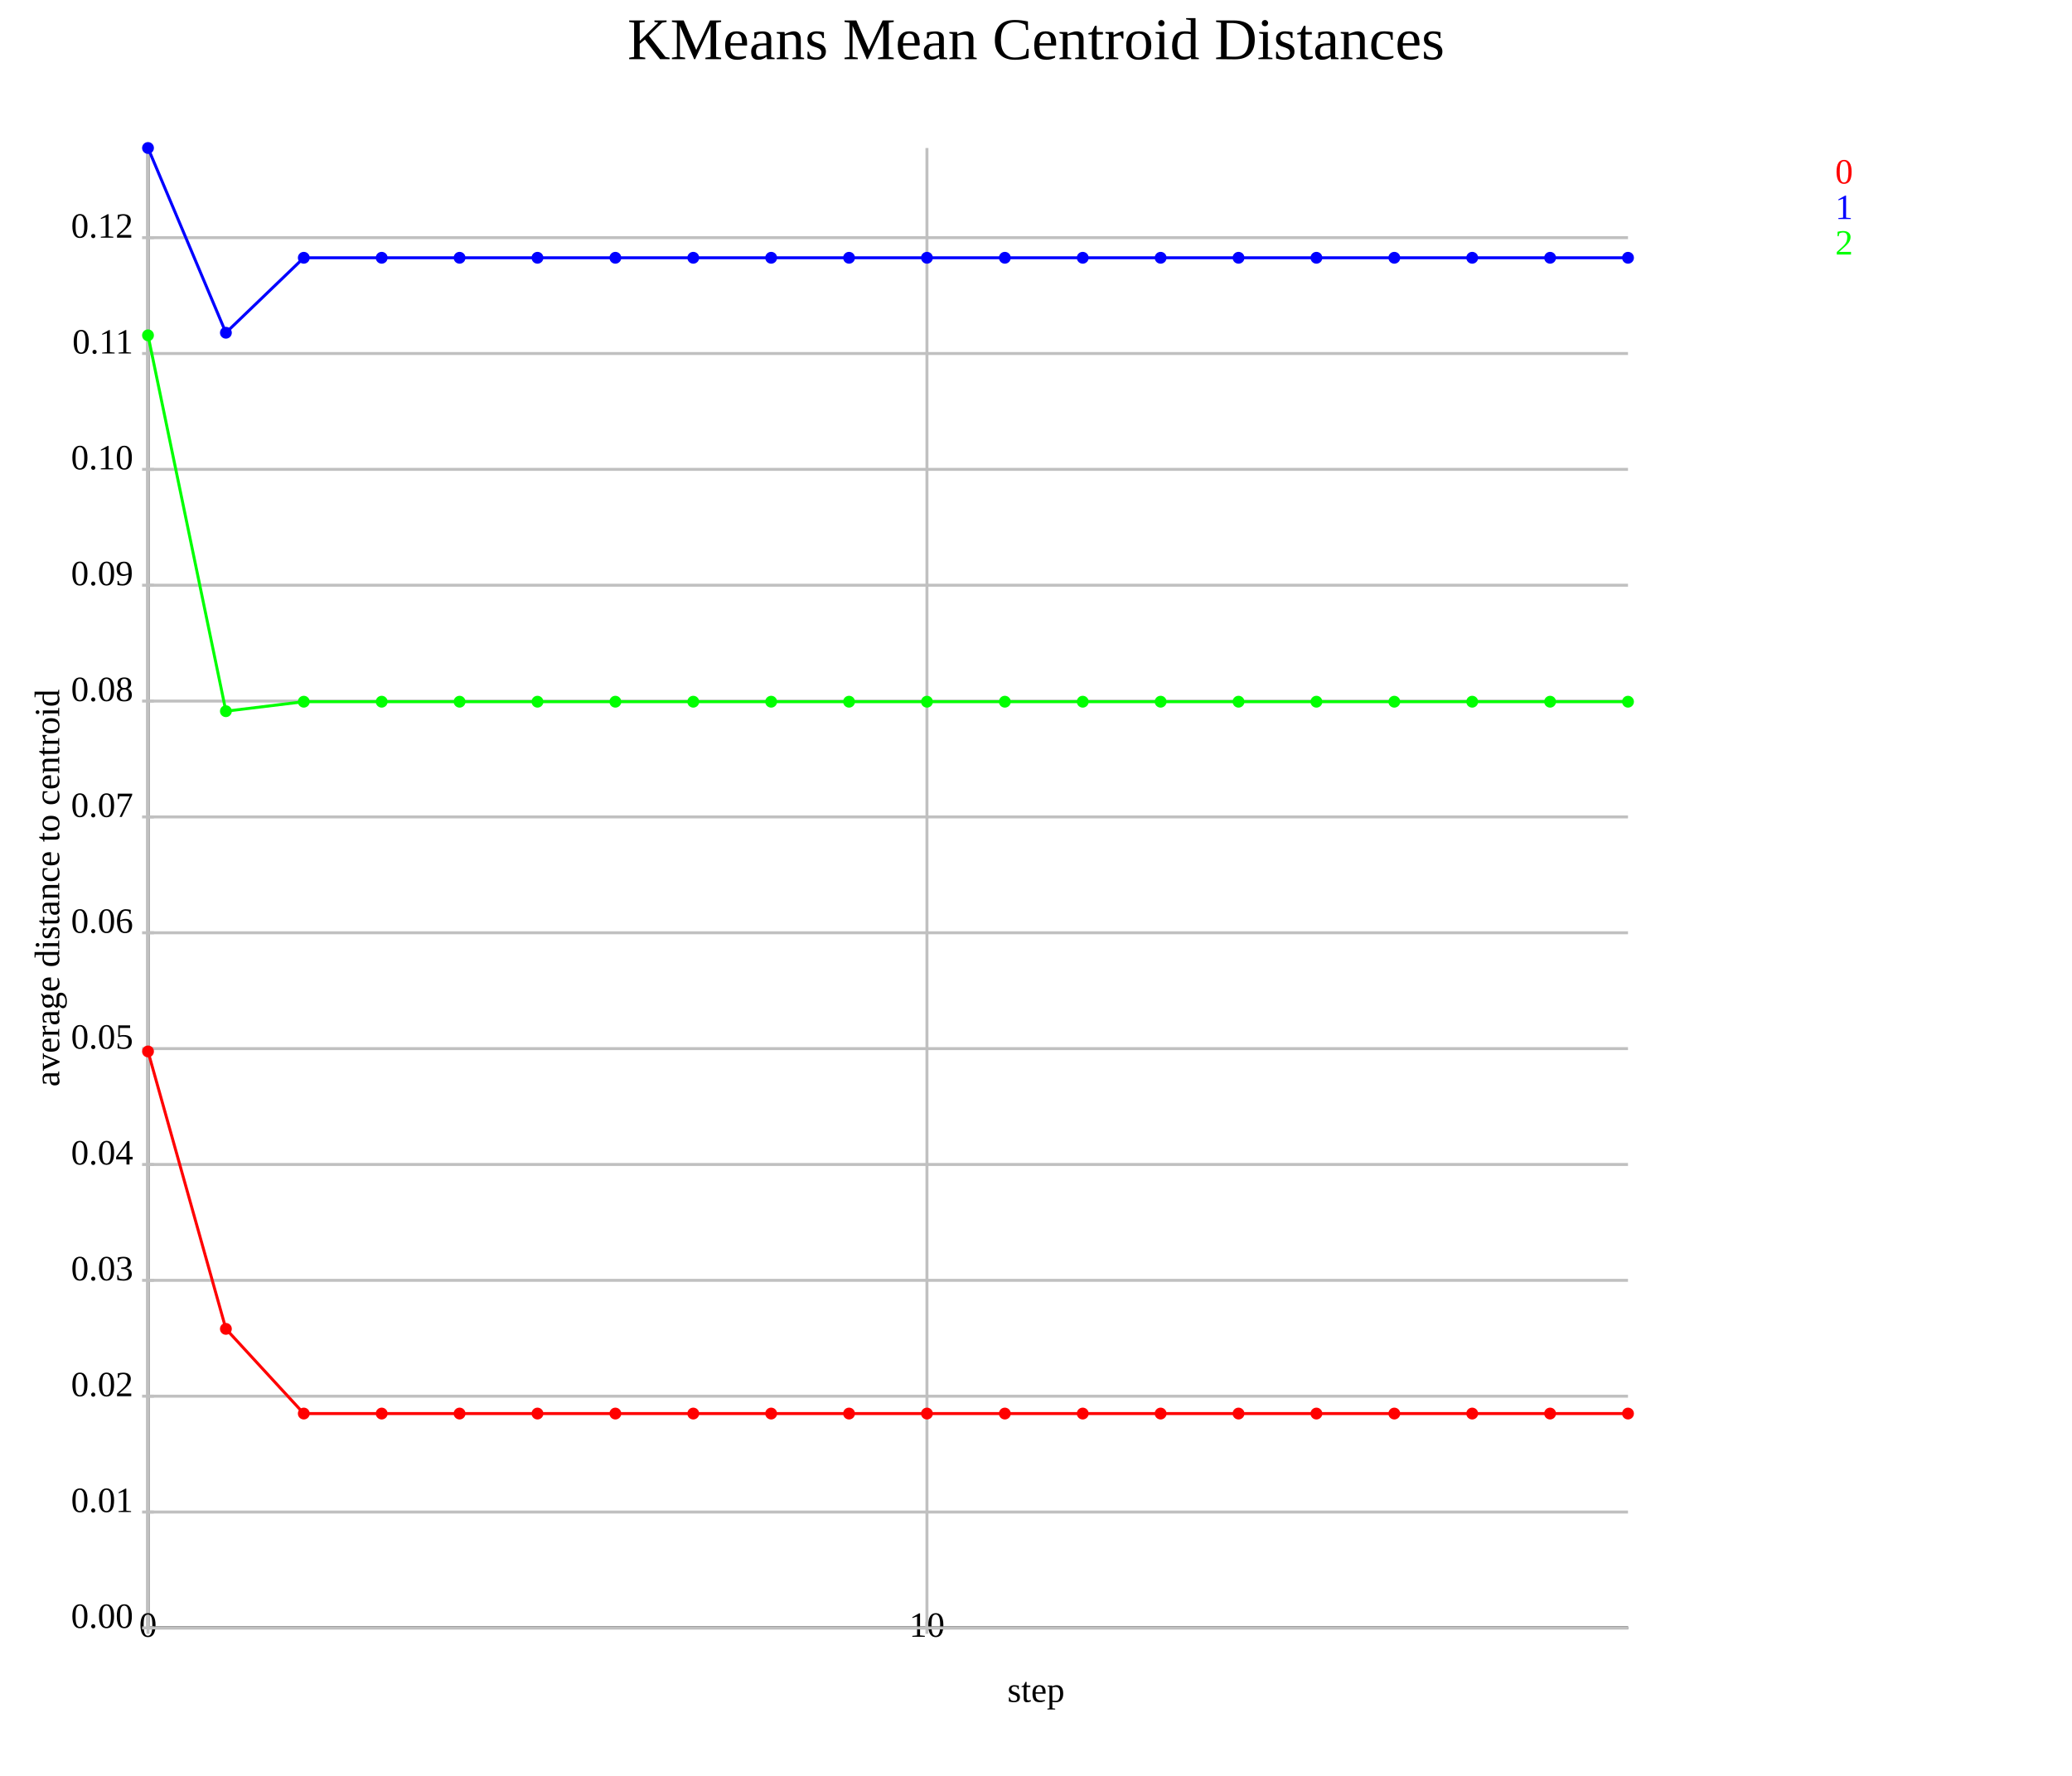
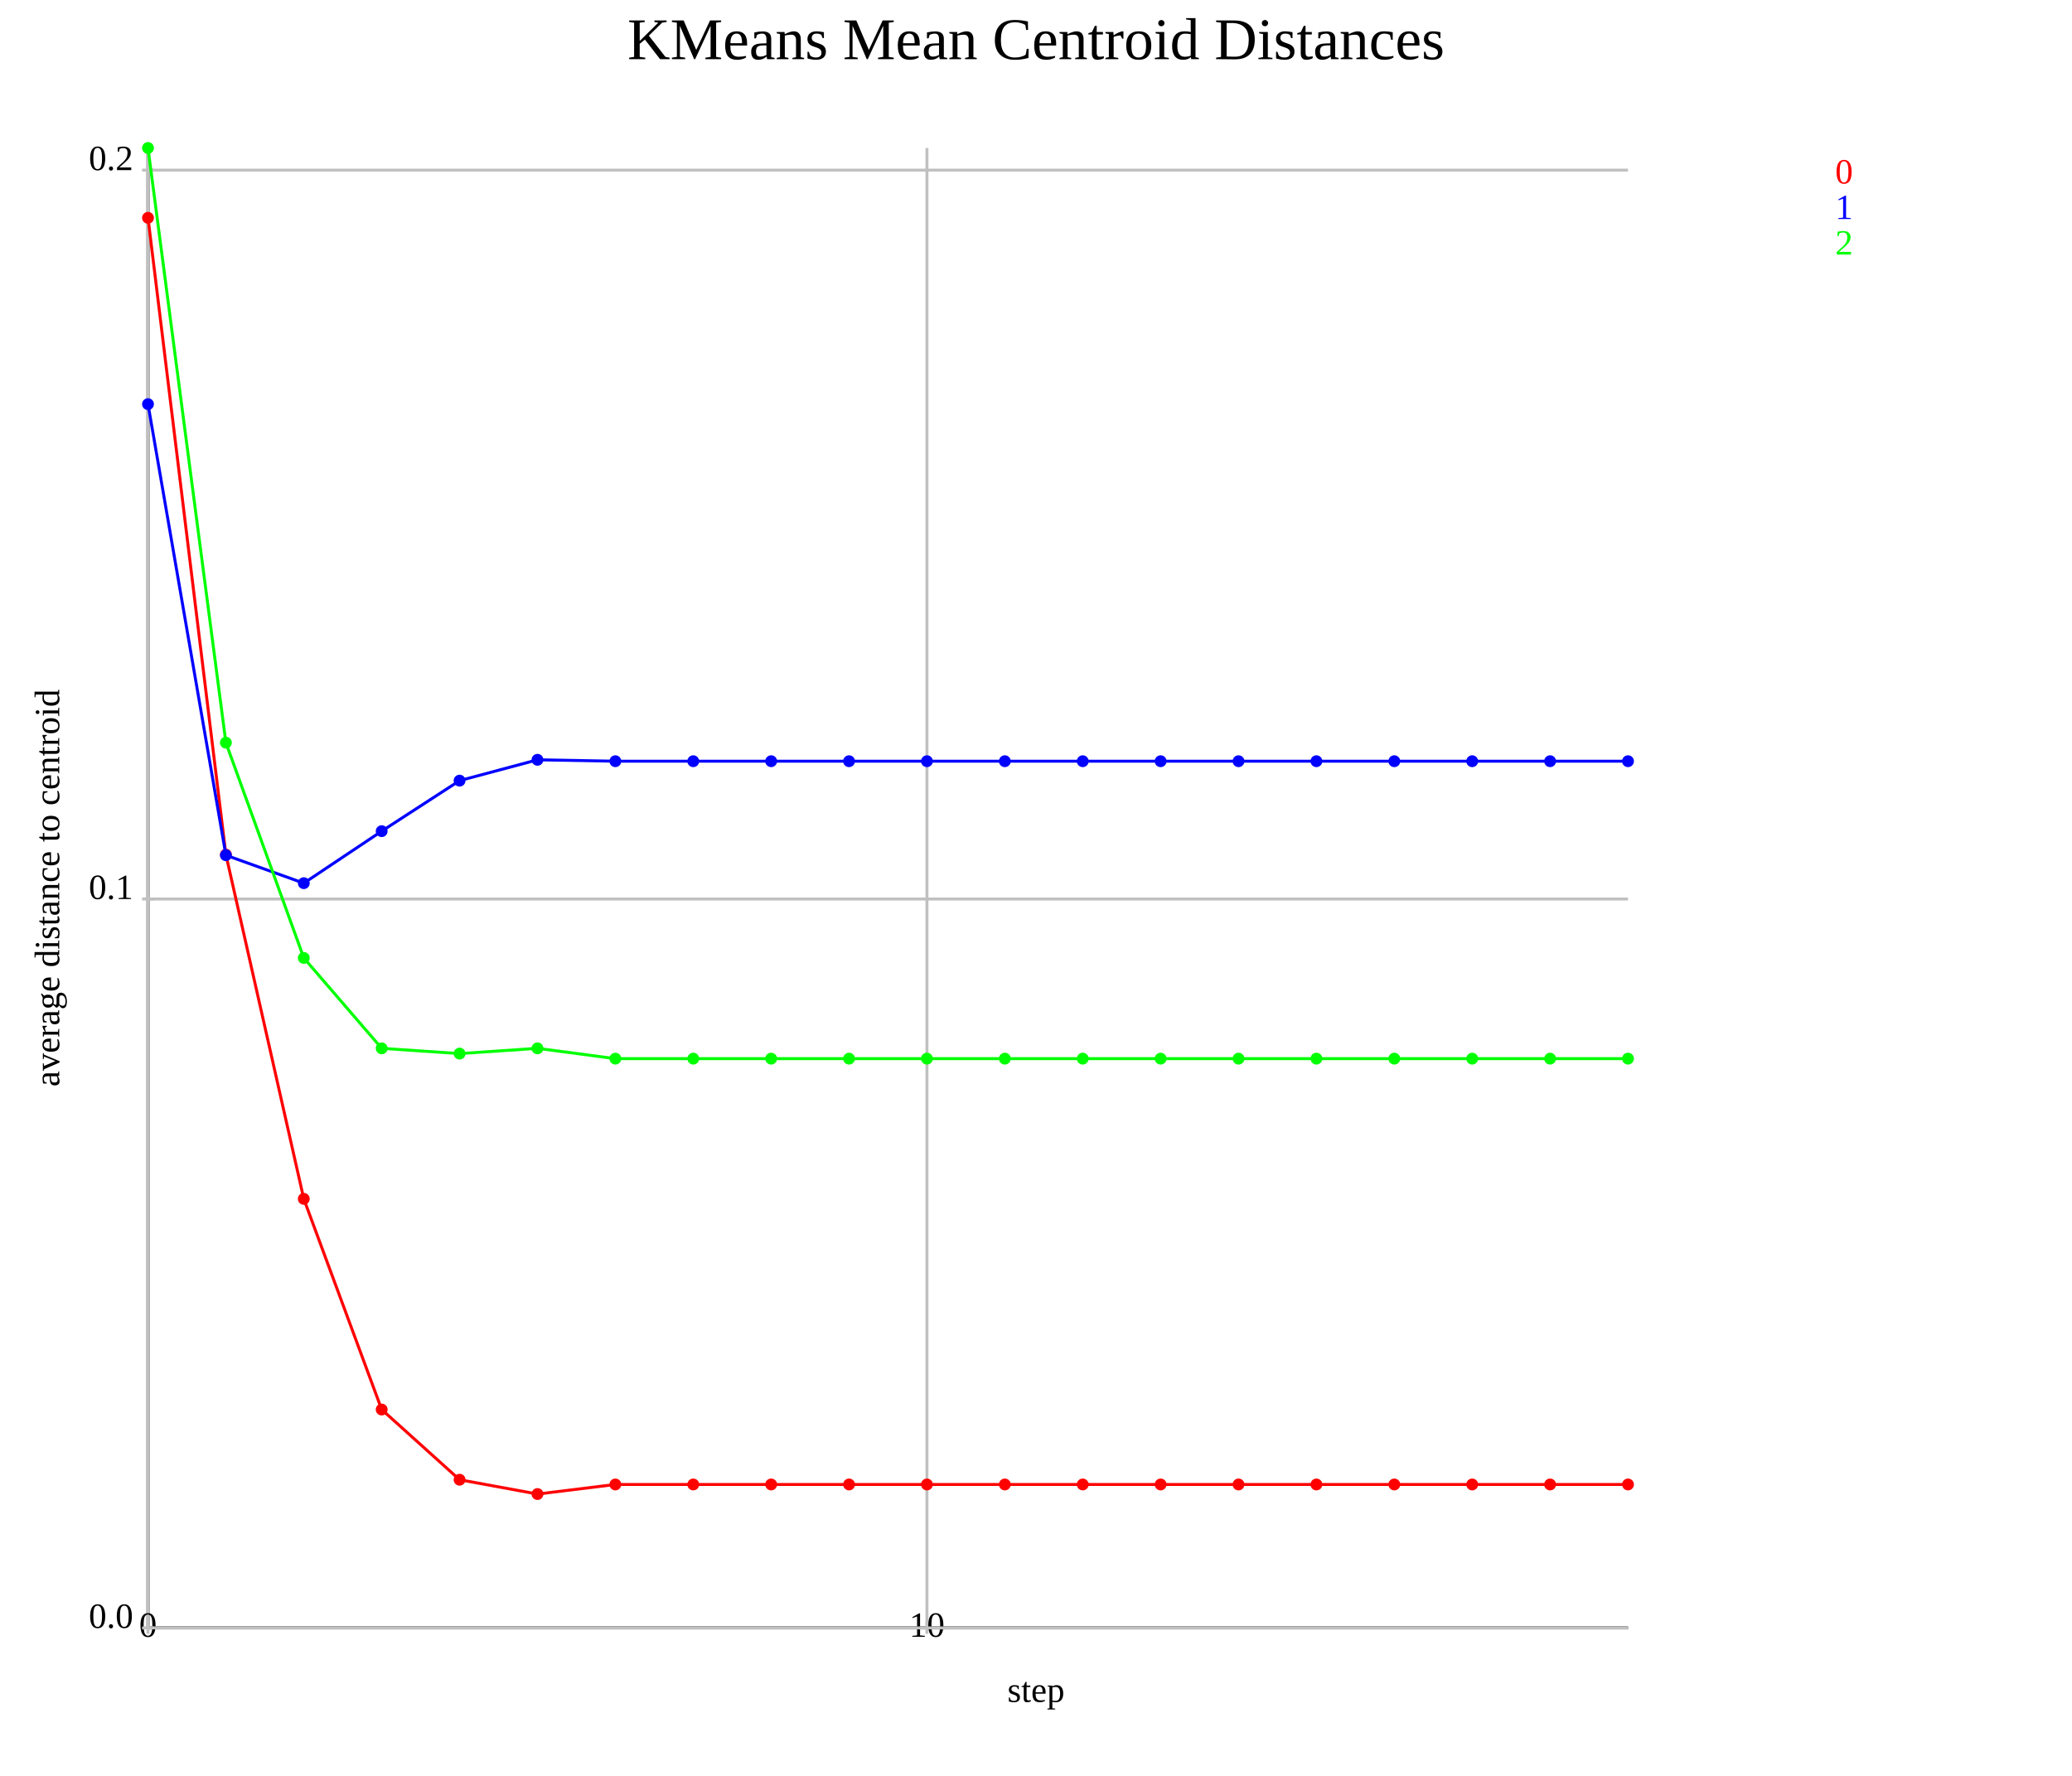
<svg xmlns="http://www.w3.org/2000/svg" version="1.1" width="700.0" height="600.0">
  <style>.caption {
  font-size: 14px;
  font-family: Georgia, serif;
}
</style>
  <line x1="50.0" y1="550.0" x2="550.0" y2="550.0" stroke="rgb(0,0,0)" stroke-width="1" />
  <line x1="50.0" y1="550.0" x2="50.0" y2="50.0" stroke="rgb(0,0,0)" stroke-width="1" />
  <line x1="50.0" y1="550.0" x2="50.0" y2="50.0" stroke="rgb(192,192,192)" stroke-width="1" />
  <line x1="50.0" y1="548.0" x2="50.0" y2="552.0" stroke="rgb(192,192,192)" stroke-width="1" />
  <text text-anchor="middle" alignment-baseline="hanging" x="50.0" y="553.0" font-size="12.0">0</text>
  <line x1="313.158" y1="550.0" x2="313.158" y2="50.0" stroke="rgb(192,192,192)" stroke-width="1" />
  <line x1="313.158" y1="548.0" x2="313.158" y2="552.0" stroke="rgb(192,192,192)" stroke-width="1" />
  <text text-anchor="middle" alignment-baseline="hanging" x="313.158" y="553.0" font-size="12.0">10</text>
  <line x1="50.0" y1="550.0" x2="550.0" y2="550.0" stroke="rgb(192,192,192)" stroke-width="1" />
-   <text text-anchor="end" alignment-baseline="middle" x="45.0" y="550.0" font-size="12.0">0.00</text>
+   <text text-anchor="end" alignment-baseline="middle" x="45.0" y="550.0" font-size="12.0">0.0</text>
  <line x1="48.0" y1="550.0" x2="52.0" y2="550.0" stroke="rgb(192,192,192)" stroke-width="1" />
-   <line x1="50.0" y1="510.858" x2="550.0" y2="510.858" stroke="rgb(192,192,192)" stroke-width="1" />
-   <text text-anchor="end" alignment-baseline="middle" x="45.0" y="510.858" font-size="12.0">0.01</text>
-   <line x1="48.0" y1="510.858" x2="52.0" y2="510.858" stroke="rgb(192,192,192)" stroke-width="1" />
-   <line x1="50.0" y1="471.716" x2="550.0" y2="471.716" stroke="rgb(192,192,192)" stroke-width="1" />
-   <text text-anchor="end" alignment-baseline="middle" x="45.0" y="471.716" font-size="12.0">0.02</text>
-   <line x1="48.0" y1="471.716" x2="52.0" y2="471.716" stroke="rgb(192,192,192)" stroke-width="1" />
-   <line x1="50.0" y1="432.573" x2="550.0" y2="432.573" stroke="rgb(192,192,192)" stroke-width="1" />
-   <text text-anchor="end" alignment-baseline="middle" x="45.0" y="432.573" font-size="12.0">0.03</text>
-   <line x1="48.0" y1="432.573" x2="52.0" y2="432.573" stroke="rgb(192,192,192)" stroke-width="1" />
-   <line x1="50.0" y1="393.431" x2="550.0" y2="393.431" stroke="rgb(192,192,192)" stroke-width="1" />
-   <text text-anchor="end" alignment-baseline="middle" x="45.0" y="393.431" font-size="12.0">0.04</text>
-   <line x1="48.0" y1="393.431" x2="52.0" y2="393.431" stroke="rgb(192,192,192)" stroke-width="1" />
-   <line x1="50.0" y1="354.289" x2="550.0" y2="354.289" stroke="rgb(192,192,192)" stroke-width="1" />
-   <text text-anchor="end" alignment-baseline="middle" x="45.0" y="354.289" font-size="12.0">0.05</text>
-   <line x1="48.0" y1="354.289" x2="52.0" y2="354.289" stroke="rgb(192,192,192)" stroke-width="1" />
-   <line x1="50.0" y1="315.147" x2="550.0" y2="315.147" stroke="rgb(192,192,192)" stroke-width="1" />
-   <text text-anchor="end" alignment-baseline="middle" x="45.0" y="315.147" font-size="12.0">0.06</text>
-   <line x1="48.0" y1="315.147" x2="52.0" y2="315.147" stroke="rgb(192,192,192)" stroke-width="1" />
-   <line x1="50.0" y1="276.004" x2="550.0" y2="276.004" stroke="rgb(192,192,192)" stroke-width="1" />
-   <text text-anchor="end" alignment-baseline="middle" x="45.0" y="276.004" font-size="12.0">0.07</text>
-   <line x1="48.0" y1="276.004" x2="52.0" y2="276.004" stroke="rgb(192,192,192)" stroke-width="1" />
-   <line x1="50.0" y1="236.862" x2="550.0" y2="236.862" stroke="rgb(192,192,192)" stroke-width="1" />
-   <text text-anchor="end" alignment-baseline="middle" x="45.0" y="236.862" font-size="12.0">0.08</text>
-   <line x1="48.0" y1="236.862" x2="52.0" y2="236.862" stroke="rgb(192,192,192)" stroke-width="1" />
-   <line x1="50.0" y1="197.72" x2="550.0" y2="197.72" stroke="rgb(192,192,192)" stroke-width="1" />
-   <text text-anchor="end" alignment-baseline="middle" x="45.0" y="197.72" font-size="12.0">0.09</text>
-   <line x1="48.0" y1="197.72" x2="52.0" y2="197.72" stroke="rgb(192,192,192)" stroke-width="1" />
-   <line x1="50.0" y1="158.578" x2="550.0" y2="158.578" stroke="rgb(192,192,192)" stroke-width="1" />
-   <text text-anchor="end" alignment-baseline="middle" x="45.0" y="158.578" font-size="12.0">0.10</text>
-   <line x1="48.0" y1="158.578" x2="52.0" y2="158.578" stroke="rgb(192,192,192)" stroke-width="1" />
-   <line x1="50.0" y1="119.435" x2="550.0" y2="119.435" stroke="rgb(192,192,192)" stroke-width="1" />
-   <text text-anchor="end" alignment-baseline="middle" x="45.0" y="119.435" font-size="12.0">0.11</text>
-   <line x1="48.0" y1="119.435" x2="52.0" y2="119.435" stroke="rgb(192,192,192)" stroke-width="1" />
-   <line x1="50.0" y1="80.293" x2="550.0" y2="80.293" stroke="rgb(192,192,192)" stroke-width="1" />
-   <text text-anchor="end" alignment-baseline="middle" x="45.0" y="80.293" font-size="12.0">0.12</text>
-   <line x1="48.0" y1="80.293" x2="52.0" y2="80.293" stroke="rgb(192,192,192)" stroke-width="1" />
-   <polyline points="50.0,355.24 76.316,448.976 102.632,477.584 128.947,477.584 155.263,477.584 181.579,477.584 207.895,477.584 234.211,477.584 260.526,477.584 286.842,477.584 313.158,477.584 339.474,477.584 365.789,477.584 392.105,477.584 418.421,477.584 444.737,477.584 471.053,477.584 497.368,477.584 523.684,477.584 550.0,477.584" fill="none" stroke="rgb(255,0,0)" stroke-width="1" />
-   <circle cx="50.0" cy="355.24" r="2" fill="rgb(255,0,0)" />
-   <circle cx="76.316" cy="448.976" r="2" fill="rgb(255,0,0)" />
-   <circle cx="102.632" cy="477.584" r="2" fill="rgb(255,0,0)" />
-   <circle cx="128.947" cy="477.584" r="2" fill="rgb(255,0,0)" />
-   <circle cx="155.263" cy="477.584" r="2" fill="rgb(255,0,0)" />
-   <circle cx="181.579" cy="477.584" r="2" fill="rgb(255,0,0)" />
-   <circle cx="207.895" cy="477.584" r="2" fill="rgb(255,0,0)" />
-   <circle cx="234.211" cy="477.584" r="2" fill="rgb(255,0,0)" />
-   <circle cx="260.526" cy="477.584" r="2" fill="rgb(255,0,0)" />
-   <circle cx="286.842" cy="477.584" r="2" fill="rgb(255,0,0)" />
-   <circle cx="313.158" cy="477.584" r="2" fill="rgb(255,0,0)" />
-   <circle cx="339.474" cy="477.584" r="2" fill="rgb(255,0,0)" />
-   <circle cx="365.789" cy="477.584" r="2" fill="rgb(255,0,0)" />
-   <circle cx="392.105" cy="477.584" r="2" fill="rgb(255,0,0)" />
-   <circle cx="418.421" cy="477.584" r="2" fill="rgb(255,0,0)" />
-   <circle cx="444.737" cy="477.584" r="2" fill="rgb(255,0,0)" />
-   <circle cx="471.053" cy="477.584" r="2" fill="rgb(255,0,0)" />
-   <circle cx="497.368" cy="477.584" r="2" fill="rgb(255,0,0)" />
-   <circle cx="523.684" cy="477.584" r="2" fill="rgb(255,0,0)" />
-   <circle cx="550.0" cy="477.584" r="2" fill="rgb(255,0,0)" />
-   <polyline points="50.0,50.0 76.316,112.42 102.632,87.092 128.947,87.092 155.263,87.092 181.579,87.092 207.895,87.092 234.211,87.092 260.526,87.092 286.842,87.092 313.158,87.092 339.474,87.092 365.789,87.092 392.105,87.092 418.421,87.092 444.737,87.092 471.053,87.092 497.368,87.092 523.684,87.092 550.0,87.092" fill="none" stroke="rgb(0,0,255)" stroke-width="1" />
-   <circle cx="50.0" cy="50.0" r="2" fill="rgb(0,0,255)" />
-   <circle cx="76.316" cy="112.42" r="2" fill="rgb(0,0,255)" />
-   <circle cx="102.632" cy="87.092" r="2" fill="rgb(0,0,255)" />
-   <circle cx="128.947" cy="87.092" r="2" fill="rgb(0,0,255)" />
-   <circle cx="155.263" cy="87.092" r="2" fill="rgb(0,0,255)" />
-   <circle cx="181.579" cy="87.092" r="2" fill="rgb(0,0,255)" />
-   <circle cx="207.895" cy="87.092" r="2" fill="rgb(0,0,255)" />
-   <circle cx="234.211" cy="87.092" r="2" fill="rgb(0,0,255)" />
-   <circle cx="260.526" cy="87.092" r="2" fill="rgb(0,0,255)" />
-   <circle cx="286.842" cy="87.092" r="2" fill="rgb(0,0,255)" />
-   <circle cx="313.158" cy="87.092" r="2" fill="rgb(0,0,255)" />
-   <circle cx="339.474" cy="87.092" r="2" fill="rgb(0,0,255)" />
-   <circle cx="365.789" cy="87.092" r="2" fill="rgb(0,0,255)" />
-   <circle cx="392.105" cy="87.092" r="2" fill="rgb(0,0,255)" />
-   <circle cx="418.421" cy="87.092" r="2" fill="rgb(0,0,255)" />
-   <circle cx="444.737" cy="87.092" r="2" fill="rgb(0,0,255)" />
-   <circle cx="471.053" cy="87.092" r="2" fill="rgb(0,0,255)" />
-   <circle cx="497.368" cy="87.092" r="2" fill="rgb(0,0,255)" />
-   <circle cx="523.684" cy="87.092" r="2" fill="rgb(0,0,255)" />
-   <circle cx="550.0" cy="87.092" r="2" fill="rgb(0,0,255)" />
-   <polyline points="50.0,113.29 76.316,240.284 102.632,237.077 128.947,237.077 155.263,237.077 181.579,237.077 207.895,237.077 234.211,237.077 260.526,237.077 286.842,237.077 313.158,237.077 339.474,237.077 365.789,237.077 392.105,237.077 418.421,237.077 444.737,237.077 471.053,237.077 497.368,237.077 523.684,237.077 550.0,237.077" fill="none" stroke="rgb(0,255,0)" stroke-width="1" />
-   <circle cx="50.0" cy="113.29" r="2" fill="rgb(0,255,0)" />
-   <circle cx="76.316" cy="240.284" r="2" fill="rgb(0,255,0)" />
-   <circle cx="102.632" cy="237.077" r="2" fill="rgb(0,255,0)" />
-   <circle cx="128.947" cy="237.077" r="2" fill="rgb(0,255,0)" />
-   <circle cx="155.263" cy="237.077" r="2" fill="rgb(0,255,0)" />
-   <circle cx="181.579" cy="237.077" r="2" fill="rgb(0,255,0)" />
-   <circle cx="207.895" cy="237.077" r="2" fill="rgb(0,255,0)" />
-   <circle cx="234.211" cy="237.077" r="2" fill="rgb(0,255,0)" />
-   <circle cx="260.526" cy="237.077" r="2" fill="rgb(0,255,0)" />
-   <circle cx="286.842" cy="237.077" r="2" fill="rgb(0,255,0)" />
-   <circle cx="313.158" cy="237.077" r="2" fill="rgb(0,255,0)" />
-   <circle cx="339.474" cy="237.077" r="2" fill="rgb(0,255,0)" />
-   <circle cx="365.789" cy="237.077" r="2" fill="rgb(0,255,0)" />
-   <circle cx="392.105" cy="237.077" r="2" fill="rgb(0,255,0)" />
-   <circle cx="418.421" cy="237.077" r="2" fill="rgb(0,255,0)" />
-   <circle cx="444.737" cy="237.077" r="2" fill="rgb(0,255,0)" />
-   <circle cx="471.053" cy="237.077" r="2" fill="rgb(0,255,0)" />
-   <circle cx="497.368" cy="237.077" r="2" fill="rgb(0,255,0)" />
-   <circle cx="523.684" cy="237.077" r="2" fill="rgb(0,255,0)" />
-   <circle cx="550.0" cy="237.077" r="2" fill="rgb(0,255,0)" />
+   <line x1="50.0" y1="303.739" x2="550.0" y2="303.739" stroke="rgb(192,192,192)" stroke-width="1" />
+   <text text-anchor="end" alignment-baseline="middle" x="45.0" y="303.739" font-size="12.0">0.1</text>
+   <line x1="48.0" y1="303.739" x2="52.0" y2="303.739" stroke="rgb(192,192,192)" stroke-width="1" />
+   <line x1="50.0" y1="57.478" x2="550.0" y2="57.478" stroke="rgb(192,192,192)" stroke-width="1" />
+   <text text-anchor="end" alignment-baseline="middle" x="45.0" y="57.478" font-size="12.0">0.2</text>
+   <line x1="48.0" y1="57.478" x2="52.0" y2="57.478" stroke="rgb(192,192,192)" stroke-width="1" />
+   <polyline points="50.0,73.597 76.316,288.749 102.632,405.047 128.947,476.225 155.263,499.942 181.579,504.779 207.895,501.546 234.211,501.546 260.526,501.546 286.842,501.546 313.158,501.546 339.474,501.546 365.789,501.546 392.105,501.546 418.421,501.546 444.737,501.546 471.053,501.546 497.368,501.546 523.684,501.546 550.0,501.546" fill="none" stroke="rgb(255,0,0)" stroke-width="1" />
+   <circle cx="50.0" cy="73.597" r="2" fill="rgb(255,0,0)" />
+   <circle cx="76.316" cy="288.749" r="2" fill="rgb(255,0,0)" />
+   <circle cx="102.632" cy="405.047" r="2" fill="rgb(255,0,0)" />
+   <circle cx="128.947" cy="476.225" r="2" fill="rgb(255,0,0)" />
+   <circle cx="155.263" cy="499.942" r="2" fill="rgb(255,0,0)" />
+   <circle cx="181.579" cy="504.779" r="2" fill="rgb(255,0,0)" />
+   <circle cx="207.895" cy="501.546" r="2" fill="rgb(255,0,0)" />
+   <circle cx="234.211" cy="501.546" r="2" fill="rgb(255,0,0)" />
+   <circle cx="260.526" cy="501.546" r="2" fill="rgb(255,0,0)" />
+   <circle cx="286.842" cy="501.546" r="2" fill="rgb(255,0,0)" />
+   <circle cx="313.158" cy="501.546" r="2" fill="rgb(255,0,0)" />
+   <circle cx="339.474" cy="501.546" r="2" fill="rgb(255,0,0)" />
+   <circle cx="365.789" cy="501.546" r="2" fill="rgb(255,0,0)" />
+   <circle cx="392.105" cy="501.546" r="2" fill="rgb(255,0,0)" />
+   <circle cx="418.421" cy="501.546" r="2" fill="rgb(255,0,0)" />
+   <circle cx="444.737" cy="501.546" r="2" fill="rgb(255,0,0)" />
+   <circle cx="471.053" cy="501.546" r="2" fill="rgb(255,0,0)" />
+   <circle cx="497.368" cy="501.546" r="2" fill="rgb(255,0,0)" />
+   <circle cx="523.684" cy="501.546" r="2" fill="rgb(255,0,0)" />
+   <circle cx="550.0" cy="501.546" r="2" fill="rgb(255,0,0)" />
+   <polyline points="50.0,136.54 76.316,288.946 102.632,298.39 128.947,280.815 155.263,263.747 181.579,256.707 207.895,257.182 234.211,257.182 260.526,257.182 286.842,257.182 313.158,257.182 339.474,257.182 365.789,257.182 392.105,257.182 418.421,257.182 444.737,257.182 471.053,257.182 497.368,257.182 523.684,257.182 550.0,257.182" fill="none" stroke="rgb(0,0,255)" stroke-width="1" />
+   <circle cx="50.0" cy="136.54" r="2" fill="rgb(0,0,255)" />
+   <circle cx="76.316" cy="288.946" r="2" fill="rgb(0,0,255)" />
+   <circle cx="102.632" cy="298.39" r="2" fill="rgb(0,0,255)" />
+   <circle cx="128.947" cy="280.815" r="2" fill="rgb(0,0,255)" />
+   <circle cx="155.263" cy="263.747" r="2" fill="rgb(0,0,255)" />
+   <circle cx="181.579" cy="256.707" r="2" fill="rgb(0,0,255)" />
+   <circle cx="207.895" cy="257.182" r="2" fill="rgb(0,0,255)" />
+   <circle cx="234.211" cy="257.182" r="2" fill="rgb(0,0,255)" />
+   <circle cx="260.526" cy="257.182" r="2" fill="rgb(0,0,255)" />
+   <circle cx="286.842" cy="257.182" r="2" fill="rgb(0,0,255)" />
+   <circle cx="313.158" cy="257.182" r="2" fill="rgb(0,0,255)" />
+   <circle cx="339.474" cy="257.182" r="2" fill="rgb(0,0,255)" />
+   <circle cx="365.789" cy="257.182" r="2" fill="rgb(0,0,255)" />
+   <circle cx="392.105" cy="257.182" r="2" fill="rgb(0,0,255)" />
+   <circle cx="418.421" cy="257.182" r="2" fill="rgb(0,0,255)" />
+   <circle cx="444.737" cy="257.182" r="2" fill="rgb(0,0,255)" />
+   <circle cx="471.053" cy="257.182" r="2" fill="rgb(0,0,255)" />
+   <circle cx="497.368" cy="257.182" r="2" fill="rgb(0,0,255)" />
+   <circle cx="523.684" cy="257.182" r="2" fill="rgb(0,0,255)" />
+   <circle cx="550.0" cy="257.182" r="2" fill="rgb(0,0,255)" />
+   <polyline points="50.0,50.0 76.316,250.918 102.632,323.645 128.947,354.19 155.263,355.968 181.579,354.189 207.895,357.676 234.211,357.676 260.526,357.676 286.842,357.676 313.158,357.676 339.474,357.676 365.789,357.676 392.105,357.676 418.421,357.676 444.737,357.676 471.053,357.676 497.368,357.676 523.684,357.676 550.0,357.676" fill="none" stroke="rgb(0,255,0)" stroke-width="1" />
+   <circle cx="50.0" cy="50.0" r="2" fill="rgb(0,255,0)" />
+   <circle cx="76.316" cy="250.918" r="2" fill="rgb(0,255,0)" />
+   <circle cx="102.632" cy="323.645" r="2" fill="rgb(0,255,0)" />
+   <circle cx="128.947" cy="354.19" r="2" fill="rgb(0,255,0)" />
+   <circle cx="155.263" cy="355.968" r="2" fill="rgb(0,255,0)" />
+   <circle cx="181.579" cy="354.189" r="2" fill="rgb(0,255,0)" />
+   <circle cx="207.895" cy="357.676" r="2" fill="rgb(0,255,0)" />
+   <circle cx="234.211" cy="357.676" r="2" fill="rgb(0,255,0)" />
+   <circle cx="260.526" cy="357.676" r="2" fill="rgb(0,255,0)" />
+   <circle cx="286.842" cy="357.676" r="2" fill="rgb(0,255,0)" />
+   <circle cx="313.158" cy="357.676" r="2" fill="rgb(0,255,0)" />
+   <circle cx="339.474" cy="357.676" r="2" fill="rgb(0,255,0)" />
+   <circle cx="365.789" cy="357.676" r="2" fill="rgb(0,255,0)" />
+   <circle cx="392.105" cy="357.676" r="2" fill="rgb(0,255,0)" />
+   <circle cx="418.421" cy="357.676" r="2" fill="rgb(0,255,0)" />
+   <circle cx="444.737" cy="357.676" r="2" fill="rgb(0,255,0)" />
+   <circle cx="471.053" cy="357.676" r="2" fill="rgb(0,255,0)" />
+   <circle cx="497.368" cy="357.676" r="2" fill="rgb(0,255,0)" />
+   <circle cx="523.684" cy="357.676" r="2" fill="rgb(0,255,0)" />
+   <circle cx="550.0" cy="357.676" r="2" fill="rgb(0,255,0)" />
  <text x="350.0" y="20.0" text-anchor="middle" fill="rgb(0,0,0)" font-size="20.0">KMeans Mean Centroid Distances</text>
  <text x="350.0" y="575.0" text-anchor="middle" fill="rgb(0,0,0)" font-size="12.0">step</text>
  <text transform="rotate(-90.0 20.0 300.0)" x="20.0" y="300.0" text-anchor="middle" fill="rgb(0,0,0)" font-size="12.0">average distance to centroid</text>
  <text x="620" y="62" fill="rgb(255,0,0)" font-size="12">0</text>
  <text x="620" y="74" fill="rgb(0,0,255)" font-size="12">1</text>
  <text x="620" y="86" fill="rgb(0,255,0)" font-size="12">2</text>
      Sorry, your browser does not support inline SVG.
    </svg>
